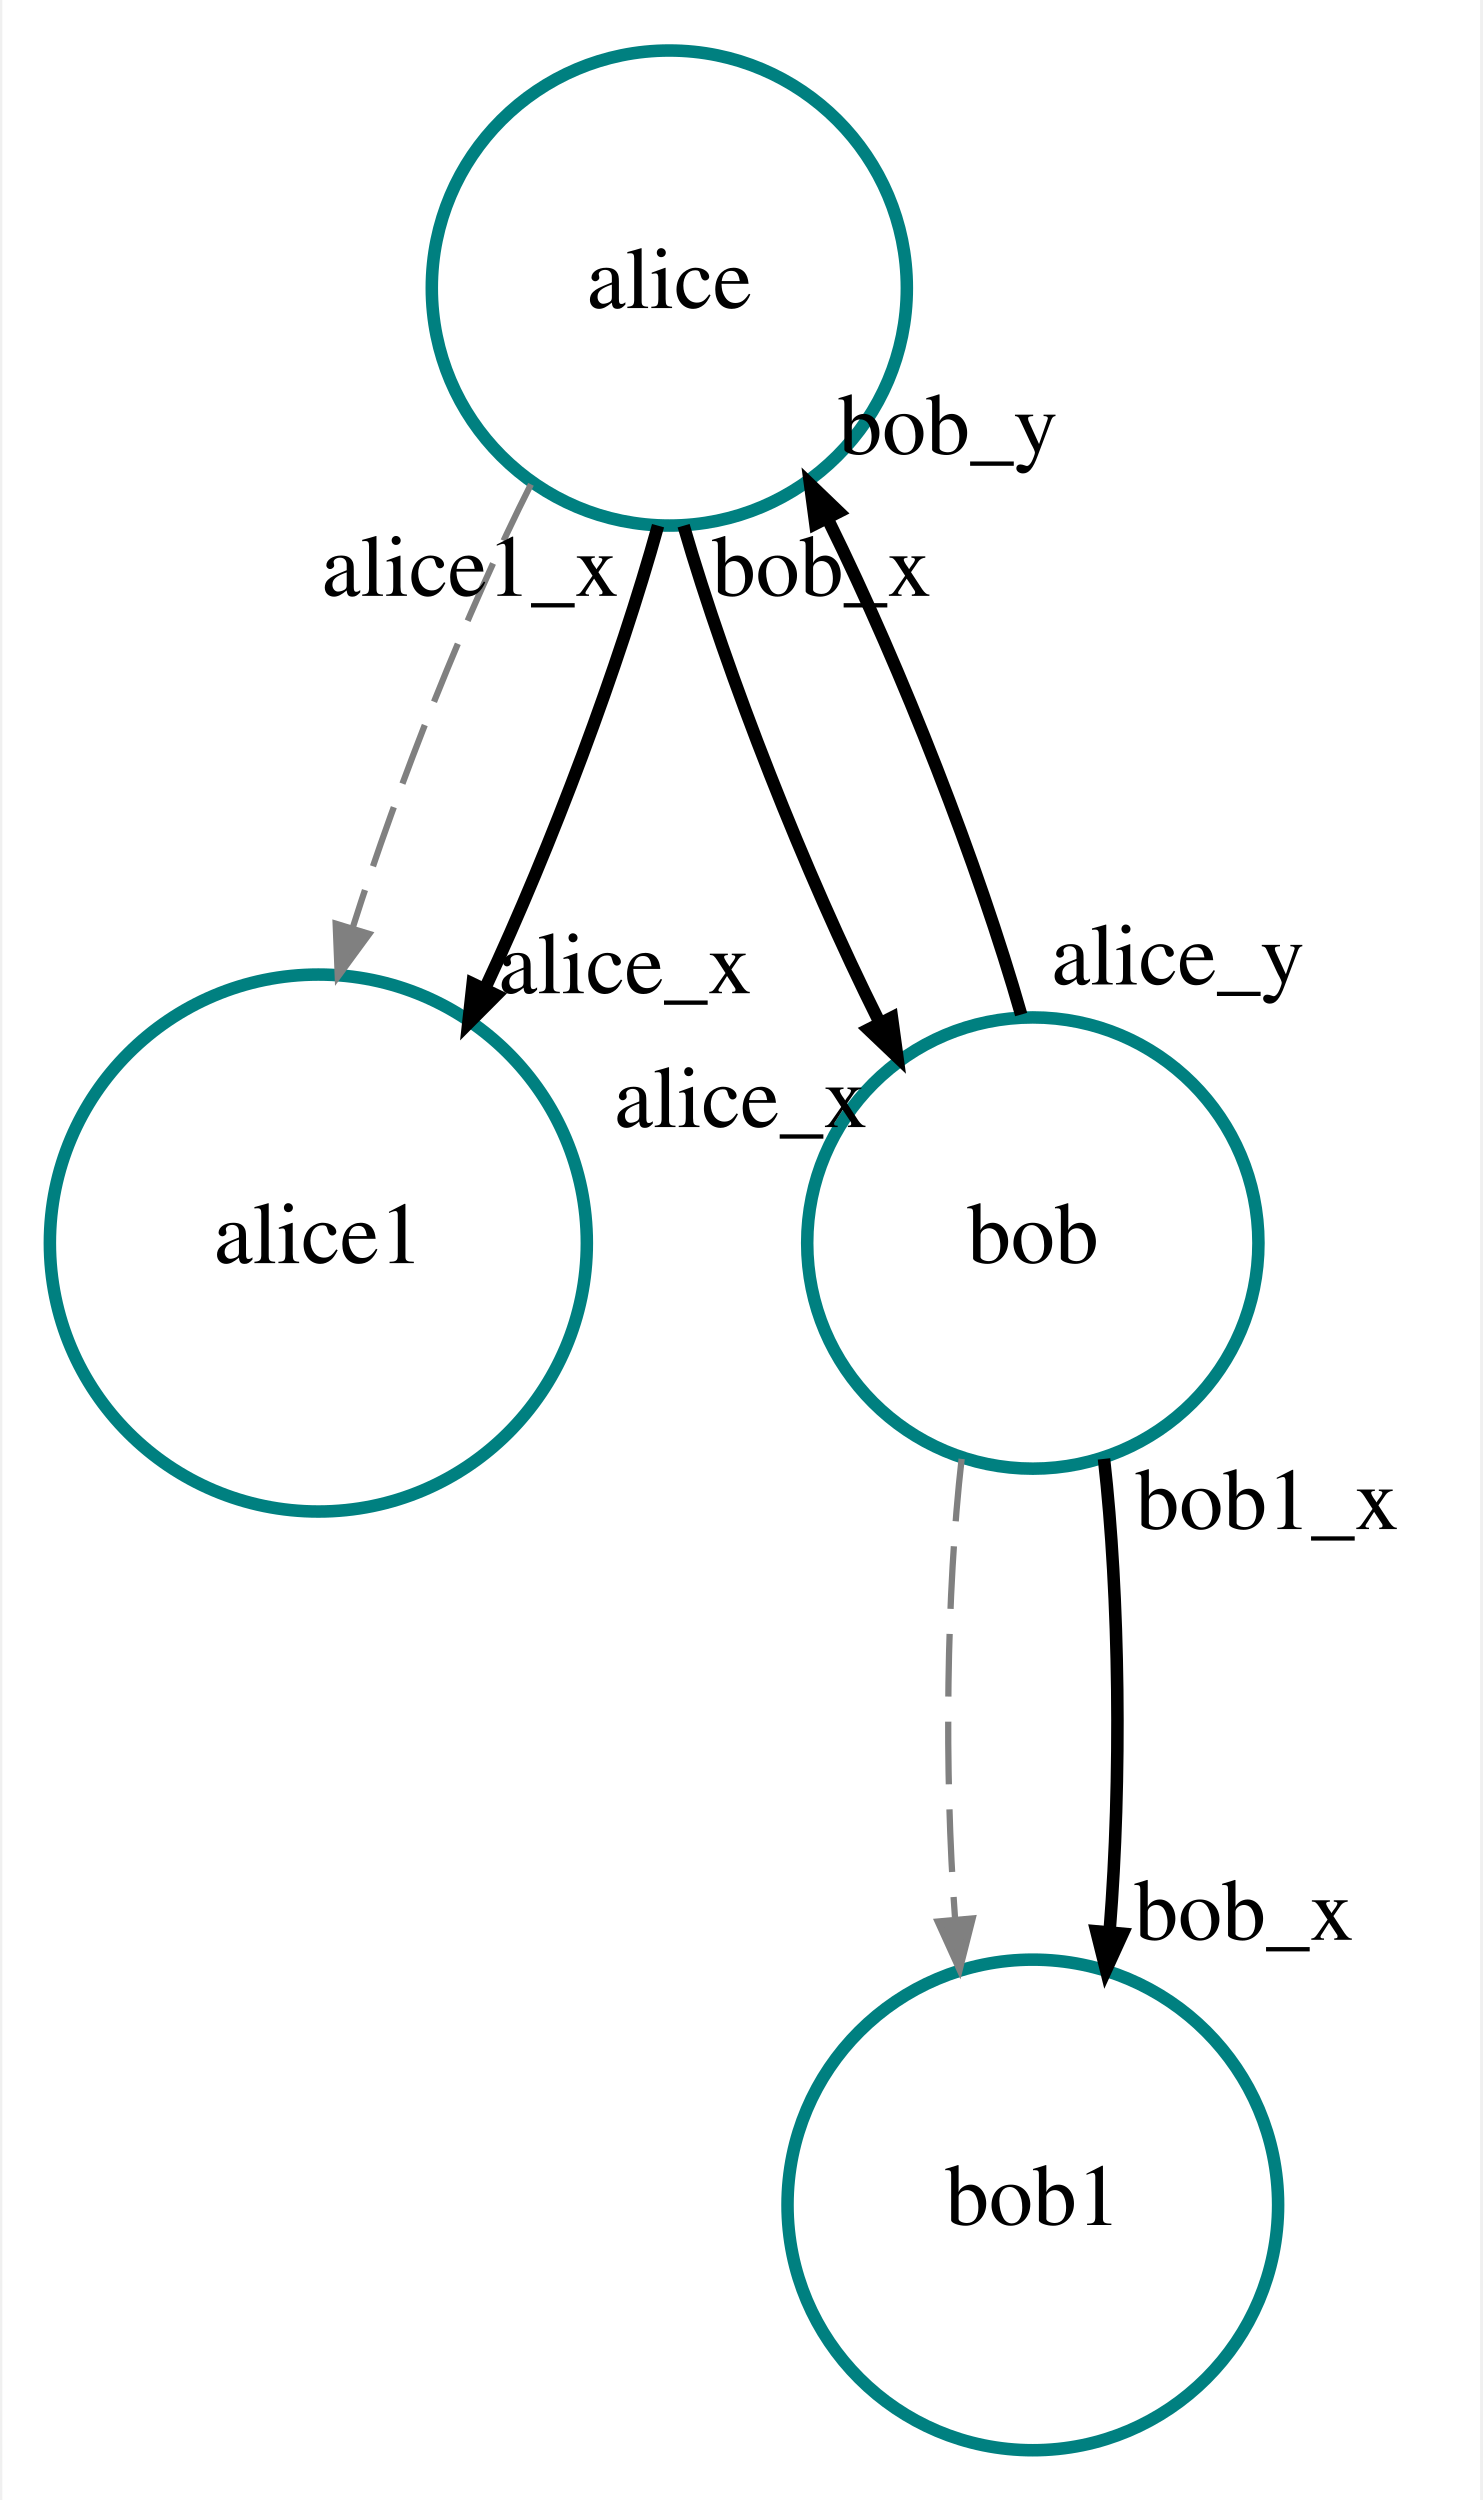
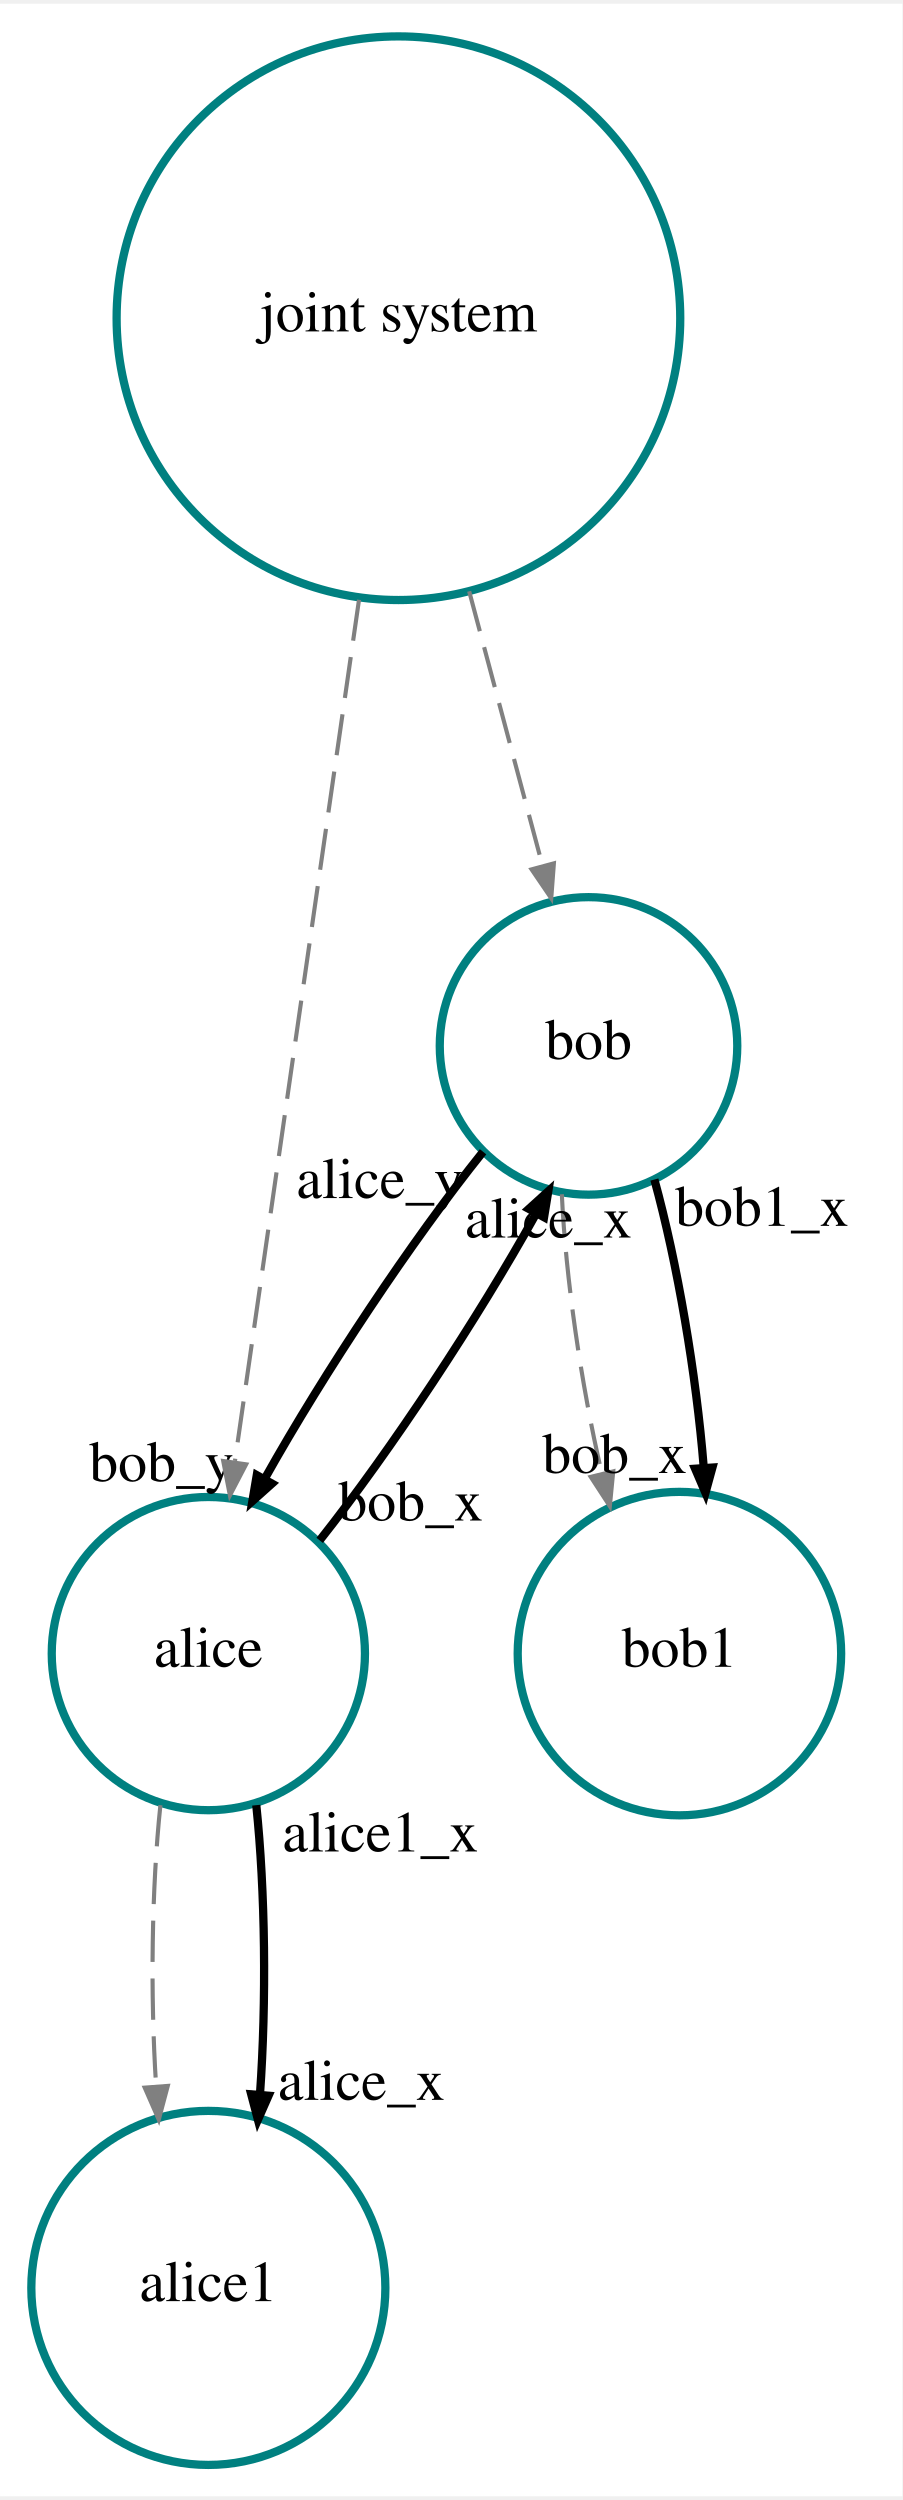
- <svg xmlns="http://www.w3.org/2000/svg" width="118pt" height="199pt" viewBox="0.00 0.00 117.89 199.45">
-   <g id="graph0" class="graph" transform="scale(1 1) rotate(0) translate(4 195.45)">
-     <polygon fill="white" stroke="transparent" points="-4,4 -4,-195.45 113.89,-195.45 113.89,4 -4,4" />
+ <svg xmlns="http://www.w3.org/2000/svg" width="109pt" height="302pt" viewBox="0.00 0.00 109.18 301.59">
+   <g id="graph0" class="graph" transform="scale(1 1) rotate(0) translate(4 297.59)">
+     <polygon fill="white" stroke="transparent" points="-4,4 -4,-297.59 105.18,-297.59 105.18,4 -4,4" />
    <g id="node1" class="node">
-       <ellipse fill="none" stroke="Teal" cx="49.21" cy="-172.47" rx="18.95" ry="18.95" />
-       <text text-anchor="middle" x="49.21" y="-170.87" font-family="Times,serif" font-size="7.00">alice</text>
+       <ellipse fill="none" stroke="Teal" cx="67.21" cy="-171.49" rx="18" ry="18" />
+       <text text-anchor="middle" x="67.21" y="-169.89" font-family="Times,serif" font-size="7.00">bob</text>
+     </g>
+     <g id="node3" class="node">
+       <ellipse fill="none" stroke="Teal" cx="21.21" cy="-97.96" rx="18.95" ry="18.95" />
+       <text text-anchor="middle" x="21.21" y="-96.36" font-family="Times,serif" font-size="7.00">alice</text>
+     </g>
+     <g id="edge5" class="edge">
+       <path fill="none" stroke="black" d="M54.45,-158.68C45.86,-147.98 35.25,-131.99 28.1,-119.24" />
+       <polygon fill="black" stroke="black" points="28.91,-118.53 26.54,-116.41 27.07,-119.55 28.91,-118.53" />
+       <text text-anchor="middle" x="15.54" y="-118.81" font-family="Times,serif" font-size="7.00">bob_y</text>
+       <text text-anchor="middle" x="41.95" y="-153.08" font-family="Times,serif" font-size="7.00">alice_y</text>
+     </g>
+     <g id="node4" class="node">
+       <ellipse fill="none" stroke="Teal" cx="78.21" cy="-97.96" rx="19.57" ry="19.57" />
+       <text text-anchor="middle" x="78.21" y="-96.36" font-family="Times,serif" font-size="7.00">bob1</text>
+     </g>
+     <g id="edge3" class="edge">
+       <path fill="none" stroke="grey" stroke-width="0.5" stroke-dasharray="5,2" d="M63.98,-153.54C64.45,-143.47 66.3,-130.62 68.78,-119.92" />
+       <polygon fill="grey" stroke="grey" stroke-width="0.5" points="70.2,-120.01 69.79,-115.79 67.48,-119.34 70.2,-120.01" />
+     </g>
+     <g id="edge6" class="edge">
+       <path fill="none" stroke="black" d="M75.18,-155.32C77.97,-145.2 80.25,-131.74 81.15,-120.51" />
+       <polygon fill="black" stroke="black" points="82.2,-120.47 81.36,-117.41 80.11,-120.33 82.2,-120.47" />
+       <text text-anchor="middle" x="70.36" y="-119.81" font-family="Times,serif" font-size="7.00">bob_x</text>
+       <text text-anchor="middle" x="88.18" y="-149.72" font-family="Times,serif" font-size="7.00">bob1_x</text>
    </g>
    <g id="node2" class="node">
-       <ellipse fill="none" stroke="Teal" cx="21.21" cy="-96.28" rx="21.42" ry="21.42" />
-       <text text-anchor="middle" x="21.21" y="-94.68" font-family="Times,serif" font-size="7.00">alice1</text>
+       <ellipse fill="none" stroke="Teal" cx="44.21" cy="-259.54" rx="34.1" ry="34.1" />
+       <text text-anchor="middle" x="44.21" y="-257.94" font-family="Times,serif" font-size="7.00">joint system</text>
    </g>
    <g id="edge1" class="edge">
-       <path fill="none" stroke="grey" stroke-width="0.5" stroke-dasharray="5,2" d="M38.17,-156.81C33.08,-146.72 27.64,-133.08 23.94,-121.4" />
-       <polygon fill="grey" stroke="grey" stroke-width="0.5" points="25.27,-120.94 22.76,-117.52 22.59,-121.76 25.27,-120.94" />
+       <path fill="none" stroke="grey" stroke-width="0.5" stroke-dasharray="5,2" d="M52.77,-226.5C55.72,-215.46 58.95,-203.39 61.6,-193.46" />
+       <polygon fill="grey" stroke="grey" stroke-width="0.5" points="63.02,-193.58 62.7,-189.35 60.32,-192.85 63.02,-193.58" />
    </g>
-     <g id="edge3" class="edge">
-       <path fill="none" stroke="black" d="M48.31,-153.51C45.22,-142.36 39.86,-128.04 34.53,-116.64" />
-       <polygon fill="black" stroke="black" points="35.41,-116.06 33.17,-113.81 33.52,-116.97 35.41,-116.06" />
-       <text text-anchor="middle" x="45.67" y="-116.21" font-family="Times,serif" font-size="7.00">alice_x</text>
-       <text text-anchor="middle" x="33.31" y="-147.91" font-family="Times,serif" font-size="7.00">alice1_x</text>
+     <g id="edge2" class="edge">
+       <path fill="none" stroke="grey" stroke-width="0.5" stroke-dasharray="5,2" d="M39.44,-225.47C34.95,-194.28 28.33,-148.36 24.43,-121.28" />
+       <polygon fill="grey" stroke="grey" stroke-width="0.5" points="25.78,-120.86 23.82,-117.1 23.01,-121.26 25.78,-120.86" />
    </g>
-     <g id="node3" class="node">
-       <ellipse fill="none" stroke="Teal" cx="78.21" cy="-96.28" rx="18" ry="18" />
-       <text text-anchor="middle" x="78.21" y="-94.68" font-family="Times,serif" font-size="7.00">bob</text>
+     <g id="edge7" class="edge">
+       <path fill="none" stroke="black" d="M34.68,-111.66C43.35,-122.61 53.87,-138.58 60.83,-151.12" />
+       <polygon fill="black" stroke="black" points="59.99,-151.77 62.34,-153.9 61.83,-150.76 59.99,-151.77" />
+       <text text-anchor="middle" x="62.34" y="-148.3" font-family="Times,serif" font-size="7.00">alice_x</text>
+       <text text-anchor="middle" x="45.68" y="-114.06" font-family="Times,serif" font-size="7.00">bob_x</text>
+     </g>
+     <g id="node5" class="node">
+       <ellipse fill="none" stroke="Teal" cx="21.21" cy="-21.21" rx="21.42" ry="21.42" />
+       <text text-anchor="middle" x="21.21" y="-19.61" font-family="Times,serif" font-size="7.00">alice1</text>
    </g>
    <g id="edge4" class="edge">
-       <path fill="none" stroke="black" d="M50.35,-153.51C53.85,-141.49 60.03,-125.78 65.91,-114.03" />
-       <polygon fill="black" stroke="black" points="66.97,-114.27 67.4,-111.13 65.1,-113.32 66.97,-114.27" />
-       <text text-anchor="middle" x="54.9" y="-105.53" font-family="Times,serif" font-size="7.00">alice_x</text>
-       <text text-anchor="middle" x="61.35" y="-147.91" font-family="Times,serif" font-size="7.00">bob_x</text>
+       <path fill="none" stroke="grey" stroke-width="0.5" stroke-dasharray="5,2" d="M15.41,-79.62C14.35,-69.57 14.18,-56.77 14.88,-45.81" />
+       <polygon fill="grey" stroke="grey" stroke-width="0.5" points="16.3,-45.65 15.21,-41.56 13.51,-45.44 16.3,-45.65" />
    </g>
-     <g id="edge5" class="edge">
-       <path fill="none" stroke="black" d="M77.28,-114.51C73.91,-126.33 67.81,-141.97 61.93,-153.87" />
-       <polygon fill="black" stroke="black" points="60.86,-153.66 60.44,-156.81 62.73,-154.61 60.86,-153.66" />
-       <text text-anchor="middle" x="71.44" y="-159.21" font-family="Times,serif" font-size="7.00">bob_y</text>
-       <text text-anchor="middle" x="89.78" y="-116.91" font-family="Times,serif" font-size="7.00">alice_y</text>
-     </g>
-     <g id="node4" class="node">
-       <ellipse fill="none" stroke="Teal" cx="78.21" cy="-19.54" rx="19.57" ry="19.57" />
-       <text text-anchor="middle" x="78.21" y="-17.94" font-family="Times,serif" font-size="7.00">bob1</text>
-     </g>
-     <g id="edge2" class="edge">
-       <path fill="none" stroke="grey" stroke-width="0.5" stroke-dasharray="5,2" d="M72.53,-79.06C71.31,-68.36 71.13,-54.19 72,-42.48" />
-       <polygon fill="grey" stroke="grey" stroke-width="0.5" points="73.41,-42.4 72.37,-38.29 70.62,-42.15 73.41,-42.4" />
-     </g>
-     <g id="edge6" class="edge">
-       <path fill="none" stroke="black" d="M83.89,-79.06C85.14,-68.07 85.3,-53.45 84.35,-41.56" />
-       <polygon fill="black" stroke="black" points="85.37,-41.18 84.05,-38.29 83.28,-41.37 85.37,-41.18" />
-       <text text-anchor="middle" x="95.05" y="-40.69" font-family="Times,serif" font-size="7.00">bob_x</text>
-       <text text-anchor="middle" x="96.89" y="-73.46" font-family="Times,serif" font-size="7.00">bob1_x</text>
+     <g id="edge8" class="edge">
+       <path fill="none" stroke="black" d="M27.01,-79.62C28.1,-69.21 28.25,-55.86 27.46,-44.66" />
+       <polygon fill="black" stroke="black" points="28.49,-44.46 27.21,-41.56 26.4,-44.63 28.49,-44.46" />
+       <text text-anchor="middle" x="39.71" y="-43.96" font-family="Times,serif" font-size="7.00">alice_x</text>
+       <text text-anchor="middle" x="42.01" y="-74.02" font-family="Times,serif" font-size="7.00">alice1_x</text>
    </g>
  </g>
</svg>
